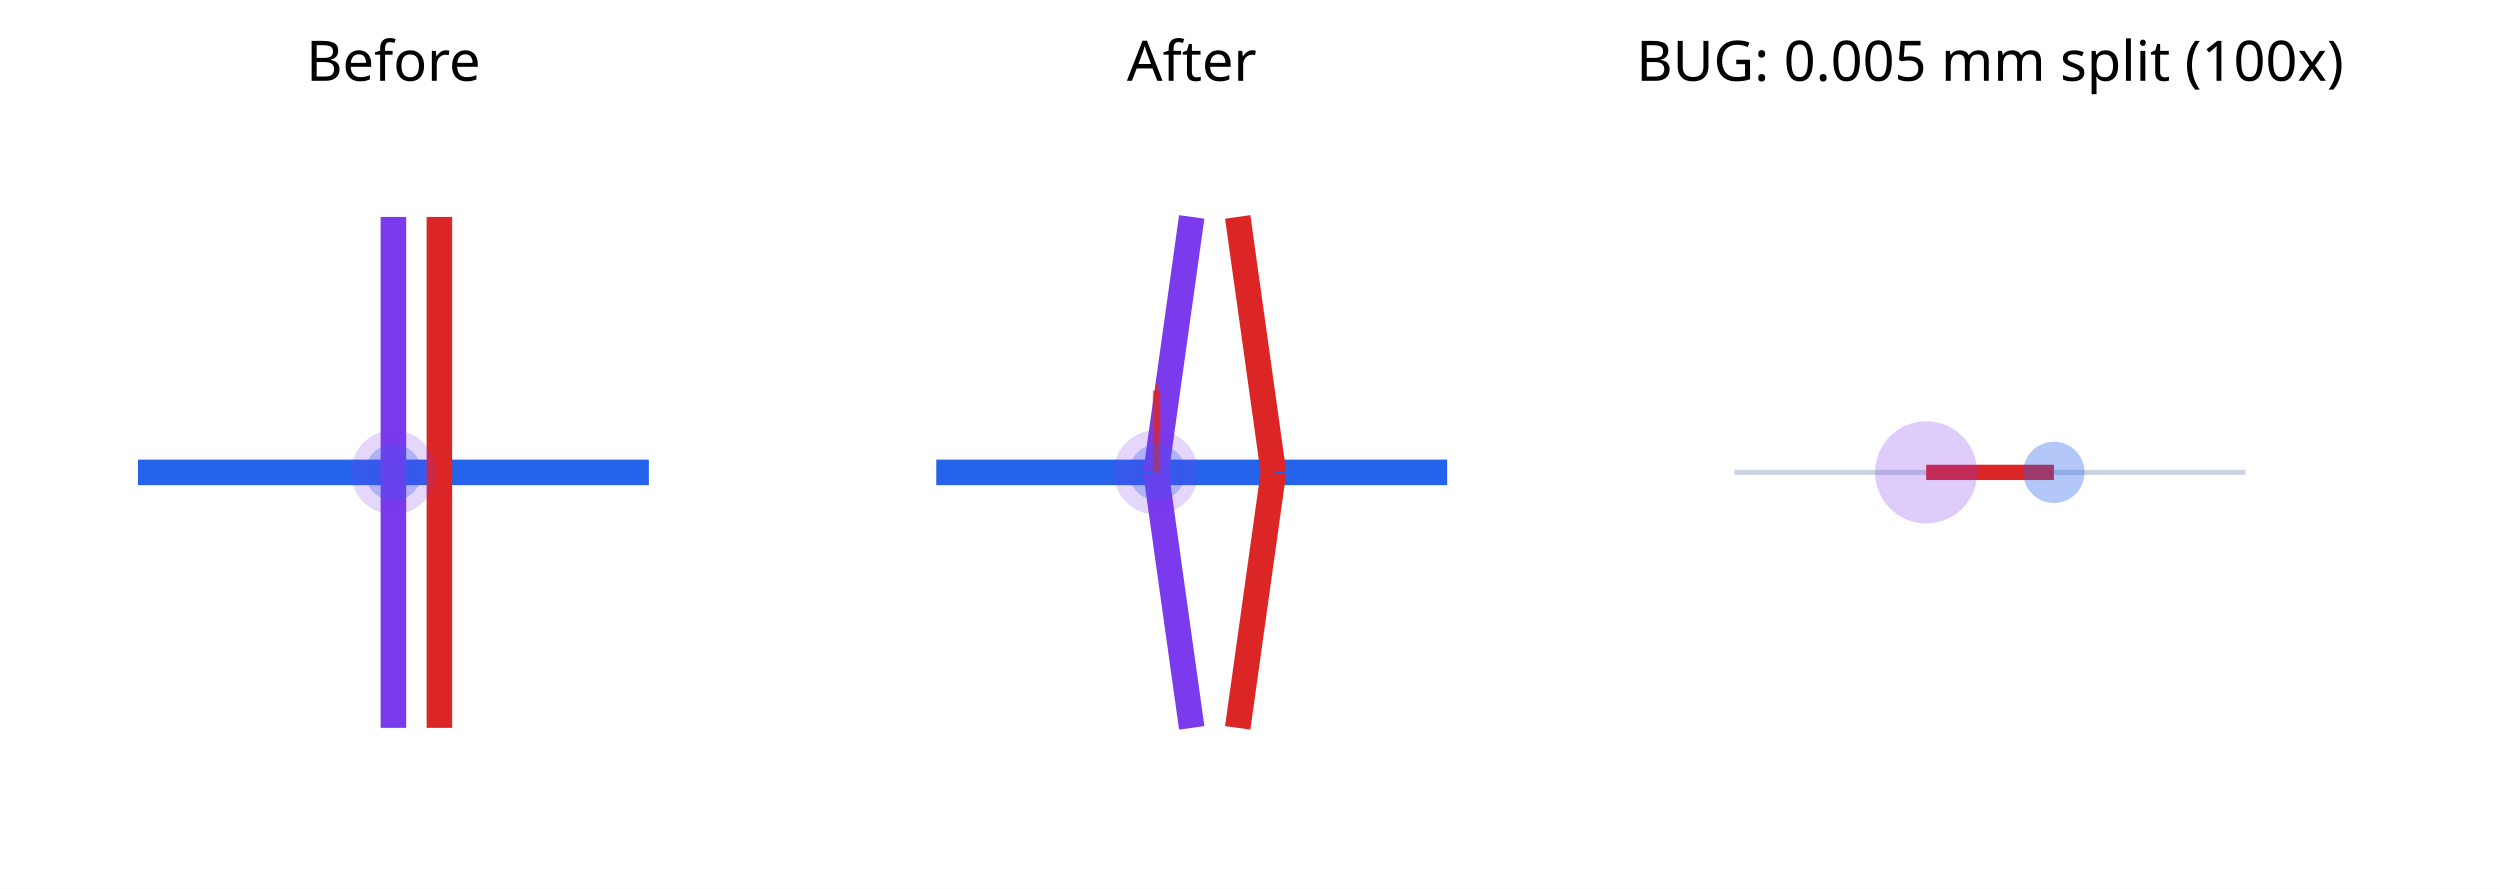
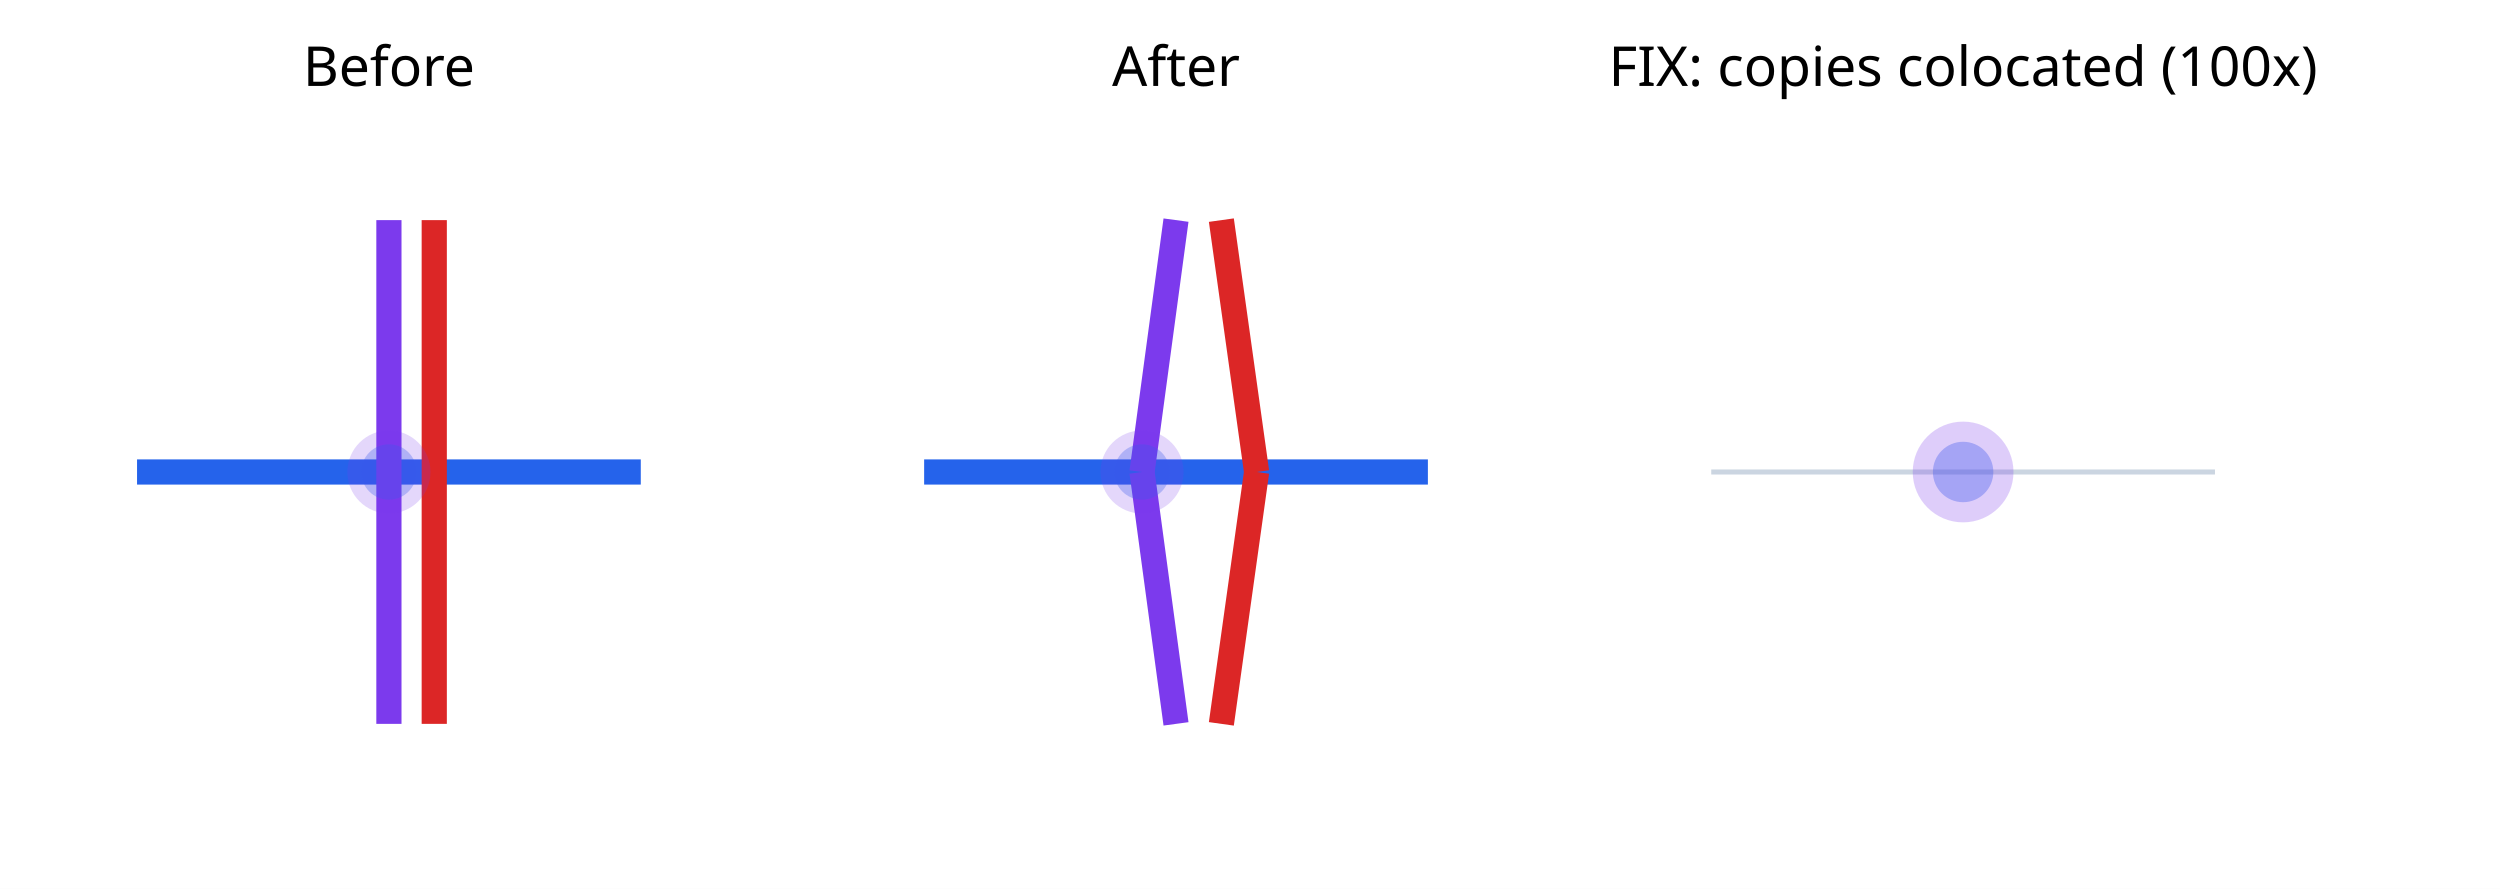
<svg xmlns="http://www.w3.org/2000/svg" width="1350" height="480" viewBox="0 0 1350 480">
  <rect width="100%" height="100%" fill="white" />
  <g>
-     <polyline data-points="-1,0 0,0" data-type="line" data-label="signal_mst0 z0" points="74.487,255.088 212.437,255.088" fill="none" stroke="#2563eb" stroke-width="13.795" />
+     <polyline data-points="-1,0 0,0" data-type="line" data-label="signal_mst0 z0" points="74.003,254.876 210.013,254.876" fill="none" stroke="#2563eb" stroke-width="13.601" />
  </g>
  <g>
-     <polyline data-points="0,0 1,0" data-type="line" data-label="signal_mst0 z1" points="212.437,255.088 350.387,255.088" fill="none" stroke="#2563eb" stroke-width="13.795" />
+     <polyline data-points="0,0 1,0" data-type="line" data-label="signal_mst0 z1" points="210.013,254.876 346.024,254.876" fill="none" stroke="#2563eb" stroke-width="13.601" />
  </g>
  <g>
-     <polyline data-points="0,-1 0,0" data-type="line" data-label="signal_mst1 z0" points="212.437,393.038 212.437,255.088" fill="none" stroke="#7c3aed" stroke-width="13.795" />
+     <polyline data-points="0,-1 0,0" data-type="line" data-label="signal_mst1 z0" points="210.013,390.887 210.013,254.876" fill="none" stroke="#7c3aed" stroke-width="13.601" />
  </g>
  <g>
-     <polyline data-points="0,0 0,1" data-type="line" data-label="signal_mst1 z1" points="212.437,255.088 212.437,117.138" fill="none" stroke="#7c3aed" stroke-width="13.795" />
+     <polyline data-points="0,0 0,1" data-type="line" data-label="signal_mst1 z1" points="210.013,254.876 210.013,118.865" fill="none" stroke="#7c3aed" stroke-width="13.601" />
  </g>
  <g>
-     <polyline data-points="0.18,-1 0.18,1" data-type="line" data-label="foreign z0" points="237.268,393.038 237.268,117.138" fill="none" stroke="#dc2626" stroke-width="13.795" />
+     <polyline data-points="0.18,-1 0.18,1" data-type="line" data-label="foreign z0" points="234.495,390.887 234.495,118.865" fill="none" stroke="#dc2626" stroke-width="13.601" />
  </g>
  <g>
-     <polyline data-points="2.125,0 2.9899999999999998,0" data-type="line" data-label="signal_mst0 z0" points="505.58,255.088 624.907,255.088" fill="none" stroke="#2563eb" stroke-width="13.795" />
+     <polyline data-points="2.125,0 2.9899999999999998,0" data-type="line" data-label="signal_mst0 z0" points="499.036,254.876 616.685,254.876" fill="none" stroke="#2563eb" stroke-width="13.601" />
  </g>
  <g>
-     <polyline data-points="2.9899999999999998,0 4.125,0" data-type="line" data-label="signal_mst0 z1" points="624.907,255.088 781.48,255.088" fill="none" stroke="#2563eb" stroke-width="13.795" />
+     <polyline data-points="2.9899999999999998,0 4.125,0" data-type="line" data-label="signal_mst0 z1" points="616.685,254.876 771.058,254.876" fill="none" stroke="#2563eb" stroke-width="13.601" />
  </g>
  <g>
-     <polyline data-points="3.125,-1 2.985,0" data-type="line" data-label="signal_mst1 z0" points="643.53,393.038 624.217,255.088" fill="none" stroke="#7c3aed" stroke-width="13.795" />
+     <polyline data-points="3.125,-1 2.9899999999999998,0" data-type="line" data-label="signal_mst1 z0" points="635.047,390.887 616.685,254.876" fill="none" stroke="#7c3aed" stroke-width="13.601" />
  </g>
  <g>
-     <polyline data-points="2.985,0 3.125,1" data-type="line" data-label="signal_mst1 z1" points="624.217,255.088 643.53,117.138" fill="none" stroke="#7c3aed" stroke-width="13.795" />
+     <polyline data-points="2.9899999999999998,0 3.125,1" data-type="line" data-label="signal_mst1 z1" points="616.685,254.876 635.047,118.865" fill="none" stroke="#7c3aed" stroke-width="13.601" />
  </g>
  <g>
-     <polyline data-points="3.305,-1 3.445,0" data-type="line" data-label="foreign z0" points="668.361,393.038 687.674,255.088" fill="none" stroke="#dc2626" stroke-width="13.795" />
+     <polyline data-points="3.305,-1 3.445,0" data-type="line" data-label="foreign z0" points="659.529,390.887 678.57,254.876" fill="none" stroke="#dc2626" stroke-width="13.601" />
  </g>
  <g>
-     <polyline data-points="3.445,0 3.305,1" data-type="line" data-label="foreign z0" points="687.674,255.088 668.361,117.138" fill="none" stroke="#dc2626" stroke-width="13.795" />
+     <polyline data-points="3.445,0 3.305,1" data-type="line" data-label="foreign z0" points="678.57,254.876 659.529,118.865" fill="none" stroke="#dc2626" stroke-width="13.601" />
  </g>
  <g>
-     <polyline data-points="2.9899999999999998,0 2.9899999999999998,0.32" data-type="line" data-label="split via position guide" points="624.907,255.088 624.907,210.944" fill="none" stroke="#dc2626" stroke-width="3.449" stroke-dasharray="0.04 0.025" />
+     <polyline data-points="5.25,0 7.25,0" data-type="line" data-label="close-up x axis" points="924.07,254.876 1196.091,254.876" fill="none" stroke="#cbd5e1" stroke-width="2.72" />
  </g>
  <g>
-     <polyline data-points="2.985,0 2.985,0.32" data-type="line" data-label="split via position guide" points="624.217,255.088 624.217,210.944" fill="none" stroke="#dc2626" stroke-width="3.449" stroke-dasharray="0.04 0.025" />
+     <rect data-type="rect" data-label="board bounds" data-x="0" data-y="0" x="40" y="84.863" width="340.027" height="340.027" fill="rgba(255, 255, 255, 0)" stroke="#0f172a" stroke-width="0.007" />
  </g>
  <g>
-     <polyline data-points="2.9899999999999998,0.32 2.985,0.32" data-type="line" data-label="same-root via separation" points="624.907,210.944 624.217,210.944" fill="none" stroke="#dc2626" stroke-width="8.277" />
+     <rect data-type="rect" data-label="board bounds" data-x="3.125" data-y="0" x="465.033" y="84.863" width="340.027" height="340.027" fill="rgba(255, 255, 255, 0)" stroke="#0f172a" stroke-width="0.007" />
  </g>
  <g>
-     <polyline data-points="5.25,0 7.25,0" data-type="line" data-label="close-up x axis" points="936.673,255.088 1212.573,255.088" fill="none" stroke="#cbd5e1" stroke-width="2.759" />
+     <rect data-type="rect" data-label="close-up bounds" data-x="6.25" data-y="0" x="890.067" y="84.863" width="340.027" height="340.027" fill="rgba(255, 255, 255, 0)" stroke="#0f172a" stroke-width="0.007" />
  </g>
-   <g>
-     <polyline data-points="6.499999999999997,0 6.000000000000003,0" data-type="line" data-label="magnified same-root via separation" points="1109.111,255.088 1040.136,255.088" fill="none" stroke="#dc2626" stroke-width="8.277" />
-   </g>
-   <g>
-     <rect data-type="rect" data-label="board bounds" data-x="0" data-y="0" x="40" y="82.651" width="344.874" height="344.874" fill="rgba(255, 255, 255, 0)" stroke="#0f172a" stroke-width="0.007" />
-   </g>
-   <g>
-     <rect data-type="rect" data-label="board bounds" data-x="3.125" data-y="0" x="471.093" y="82.651" width="344.874" height="344.874" fill="rgba(255, 255, 255, 0)" stroke="#0f172a" stroke-width="0.007" />
-   </g>
-   <g>
-     <rect data-type="rect" data-label="close-up bounds" data-x="6.25" data-y="0" x="902.186" y="82.651" width="344.874" height="344.874" fill="rgba(255, 255, 255, 0)" stroke="#0f172a" stroke-width="0.007" />
-   </g>
-   <circle data-type="circle" data-label="" data-x="0" data-y="0" cx="212.437" cy="255.088" r="15.174" fill="rgba(37, 99, 235, 0.3)" stroke="#2563eb" stroke-width="0.007" />
-   <circle data-type="circle" data-label="" data-x="0" data-y="0" cx="212.437" cy="255.088" r="22.762" fill="rgba(124, 58, 237, 0.2)" stroke="#7c3aed" stroke-width="0.007" />
-   <circle data-type="circle" data-label="" data-x="2.9899999999999998" data-y="0" cx="624.907" cy="255.088" r="15.174" fill="rgba(37, 99, 235, 0.3)" stroke="#2563eb" stroke-width="0.007" />
-   <circle data-type="circle" data-label="" data-x="2.985" data-y="0" cx="624.217" cy="255.088" r="22.762" fill="rgba(124, 58, 237, 0.2)" stroke="#7c3aed" stroke-width="0.007" />
-   <circle data-type="circle" data-label="" data-x="6.499999999999997" data-y="0" cx="1109.111" cy="255.088" r="16.554" fill="rgba(37, 99, 235, 0.35)" stroke="#2563eb" stroke-width="0.007" />
-   <circle data-type="circle" data-label="" data-x="6.000000000000003" data-y="0" cx="1040.136" cy="255.088" r="27.59" fill="rgba(124, 58, 237, 0.25)" stroke="#7c3aed" stroke-width="0.007" />
-   <text data-type="text" data-label="Before" data-x="0" data-y="1.46875" x="212.437" y="52.475" fill="black" font-size="30.177" font-family="sans-serif" text-anchor="middle" dominant-baseline="text-after-edge">Before</text>
-   <text data-type="text" data-label="After" data-x="3.125" data-y="1.46875" x="643.53" y="52.475" fill="black" font-size="30.177" font-family="sans-serif" text-anchor="middle" dominant-baseline="text-after-edge">After</text>
-   <text data-type="text" data-label="BUG: 0.005 mm split (100x)" data-x="6.25" data-y="1.46875" x="1074.623" y="52.475" fill="black" font-size="30.177" font-family="sans-serif" text-anchor="middle" dominant-baseline="text-after-edge">BUG: 0.005 mm split (100x)</text>
+   <circle data-type="circle" data-label="" data-x="0" data-y="0" cx="210.013" cy="254.876" r="14.961" fill="rgba(37, 99, 235, 0.3)" stroke="#2563eb" stroke-width="0.007" />
+   <circle data-type="circle" data-label="" data-x="0" data-y="0" cx="210.013" cy="254.876" r="22.442" fill="rgba(124, 58, 237, 0.2)" stroke="#7c3aed" stroke-width="0.007" />
+   <circle data-type="circle" data-label="" data-x="2.9899999999999998" data-y="0" cx="616.685" cy="254.876" r="14.961" fill="rgba(37, 99, 235, 0.3)" stroke="#2563eb" stroke-width="0.007" />
+   <circle data-type="circle" data-label="" data-x="2.9899999999999998" data-y="0" cx="616.685" cy="254.876" r="22.442" fill="rgba(124, 58, 237, 0.2)" stroke="#7c3aed" stroke-width="0.007" />
+   <circle data-type="circle" data-label="" data-x="6.25" data-y="0" cx="1060.08" cy="254.876" r="16.321" fill="rgba(37, 99, 235, 0.35)" stroke="#2563eb" stroke-width="0.007" />
+   <circle data-type="circle" data-label="" data-x="6.25" data-y="0" cx="1060.08" cy="254.876" r="27.202" fill="rgba(124, 58, 237, 0.25)" stroke="#7c3aed" stroke-width="0.007" />
+   <text data-type="text" data-label="Before" data-x="0" data-y="1.46875" x="210.013" y="55.11" fill="black" font-size="29.752" font-family="sans-serif" text-anchor="middle" dominant-baseline="text-after-edge">Before</text>
+   <text data-type="text" data-label="After" data-x="3.125" data-y="1.46875" x="635.047" y="55.11" fill="black" font-size="29.752" font-family="sans-serif" text-anchor="middle" dominant-baseline="text-after-edge">After</text>
+   <text data-type="text" data-label="FIX: copies colocated (100x)" data-x="6.25" data-y="1.46875" x="1060.08" y="55.11" fill="black" font-size="29.752" font-family="sans-serif" text-anchor="middle" dominant-baseline="text-after-edge">FIX: copies colocated (100x)</text>
  <g id="crosshair" style="display: none">
    <line id="crosshair-h" y1="0" y2="480" stroke="#666" stroke-width="0.5" />
    <line id="crosshair-v" x1="0" x2="1350" stroke="#666" stroke-width="0.5" />
    <text id="coordinates" font-family="monospace" font-size="12" fill="#666" />
  </g>
</svg>
